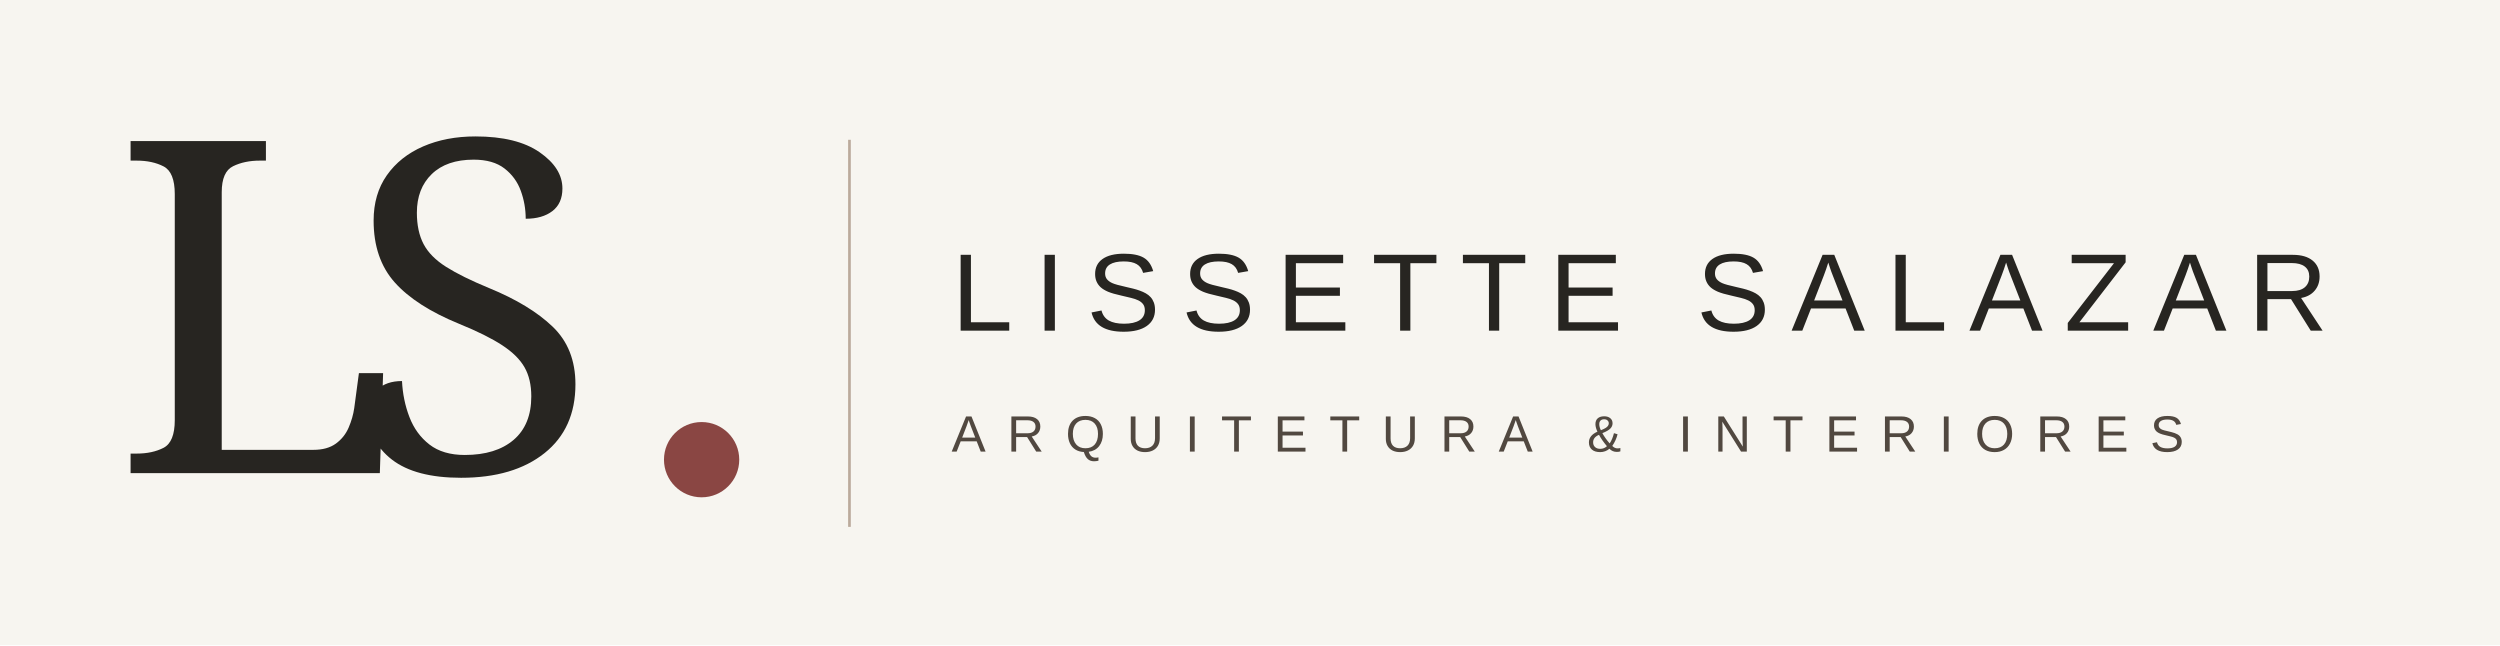
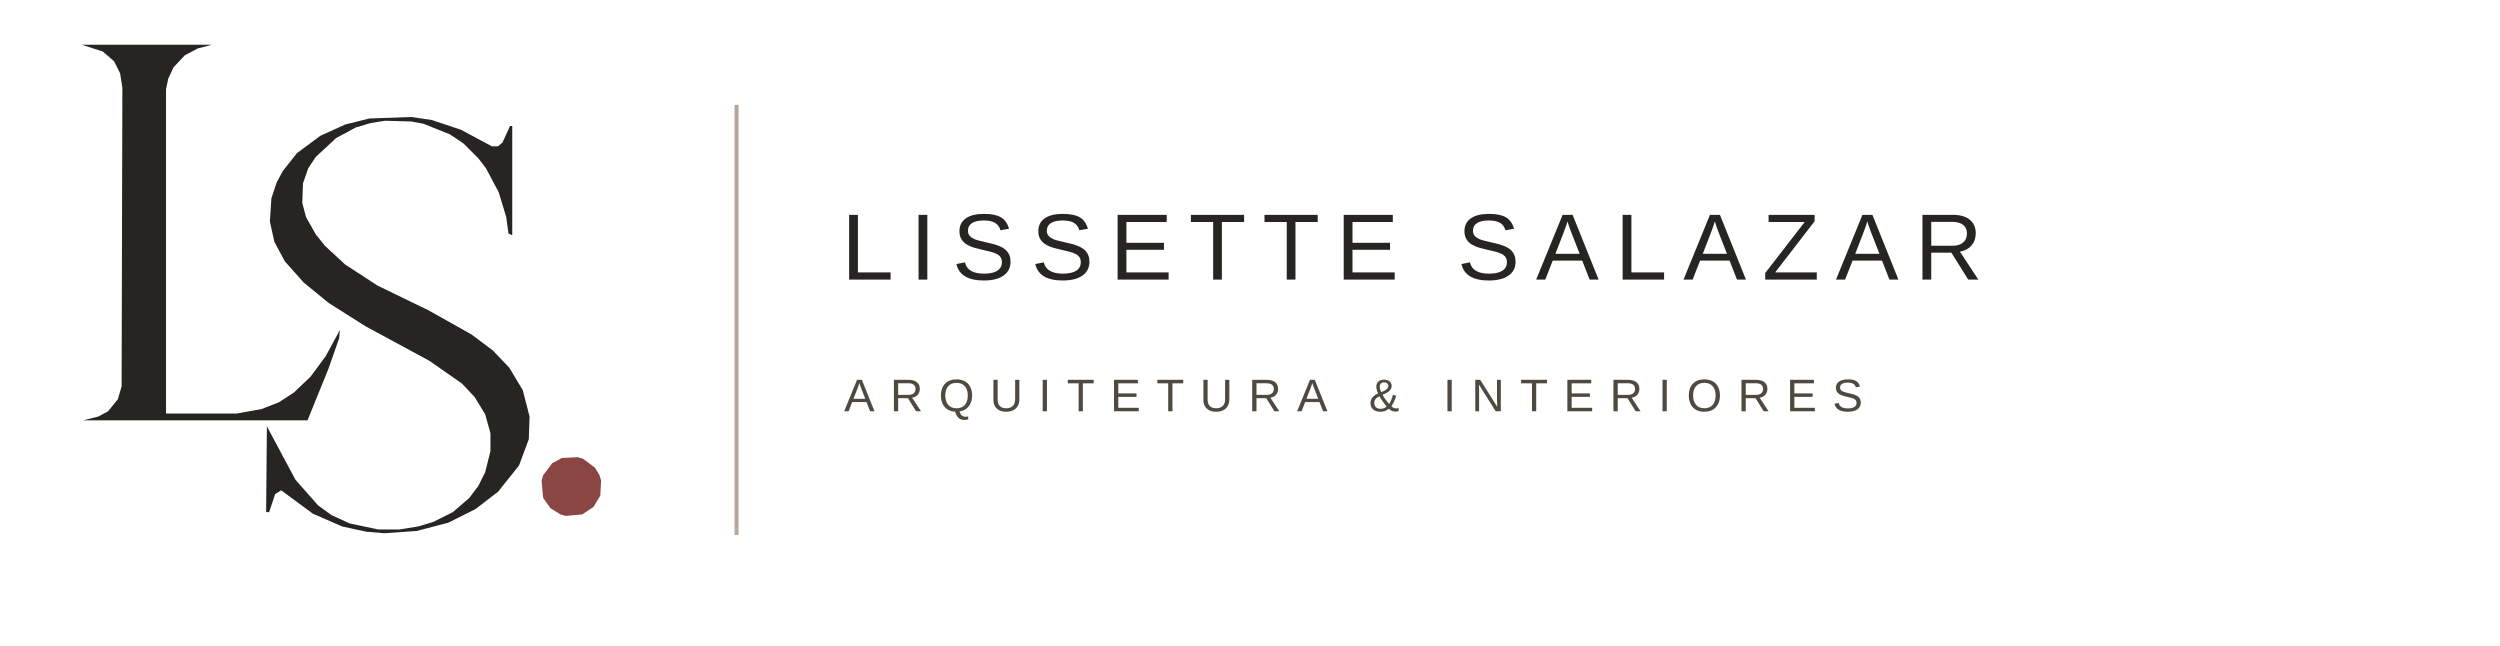
<svg xmlns="http://www.w3.org/2000/svg" viewBox="0 0 930 240" role="img" aria-label="Lissette Salazar — Arquitetura e Interiores">
-   <rect width="930" height="240" fill="#F7F5F0" />
-   <text x="42" y="176" font-family="Georgia,serif" font-size="173" letter-spacing="-21" fill="#272521">LS</text>
-   <circle cx="261" cy="171" r="14" fill="#8A4643" />
-   <path d="M316 52V196" stroke="#BBAA9C" />
-   <text x="354" y="123" font-size="41" letter-spacing="8" font-family="Arial,sans-serif" fill="#272521">LISSETTE SALAZAR</text>
-   <text x="354" y="168" font-size="19" letter-spacing="8" font-family="Arial,sans-serif" fill="#514840">ARQUITETURA &amp; INTERIORES</text>
+   <g transform="translate(-48 -78) scale(.28)">
+     <path fill="#272521" d="M280 338L308 347L323 360L331 376L334 395L333 792L328 809L315 825L302 832L282 837L580 837L608 768L622 728L623 717L604 752L584 779L562 800L542 813L519 822L486 828L392 828L392 397L395 383L402 368L417 352L434 343L453 338Z" />
+     <path fill="#272521" d="M852 446L849 446L839 468L833 473L825 473L784 451L745 438L718 434L662 436L630 444L597 459L566 482L547 506L539 521L532 542L530 573L536 600L550 626L575 654L608 681L657 712L742 758L785 788L802 806L816 829L823 854L823 878L816 906L807 924L795 940L773 959L747 972L727 978L702 982L674 982L636 974L612 963L594 950L564 916L526 845L525 959L529 959L537 935L545 930L587 961L626 978L658 985L682 987L725 984L767 973L803 955L833 932L861 897L874 862L875 832L866 797L848 767L826 744L798 723L741 691L673 658L630 630L603 605L591 590L578 567L573 548L574 522L581 502L591 487L618 462L644 448L664 442L683 439L718 440L734 443L769 457L787 469L807 489L817 502L834 534L844 567L847 589L852 591Z" />
+     <path fill="#8A4643" d="M918 887L905 894L893 910L891 917L893 940L903 954L916 962L923 964L945 962L960 952L969 937L970 917L968 910L962 900L946 888L939 886Z" />
+   </g>
+   <path d="M274 39V199" stroke="#B7A79A" stroke-width="1.5" />
+   <text x="313" y="104" fill="#272521" font-family="Montserrat,Arial,Helvetica,sans-serif" font-size="35" font-weight="400" letter-spacing="6">LISSETTE SALAZAR</text>
+   <text x="314" y="153" fill="#504940" font-family="Montserrat,Arial,Helvetica,sans-serif" font-size="17" font-weight="400" letter-spacing="5.8">ARQUITETURA &amp; INTERIORES</text>
</svg>
